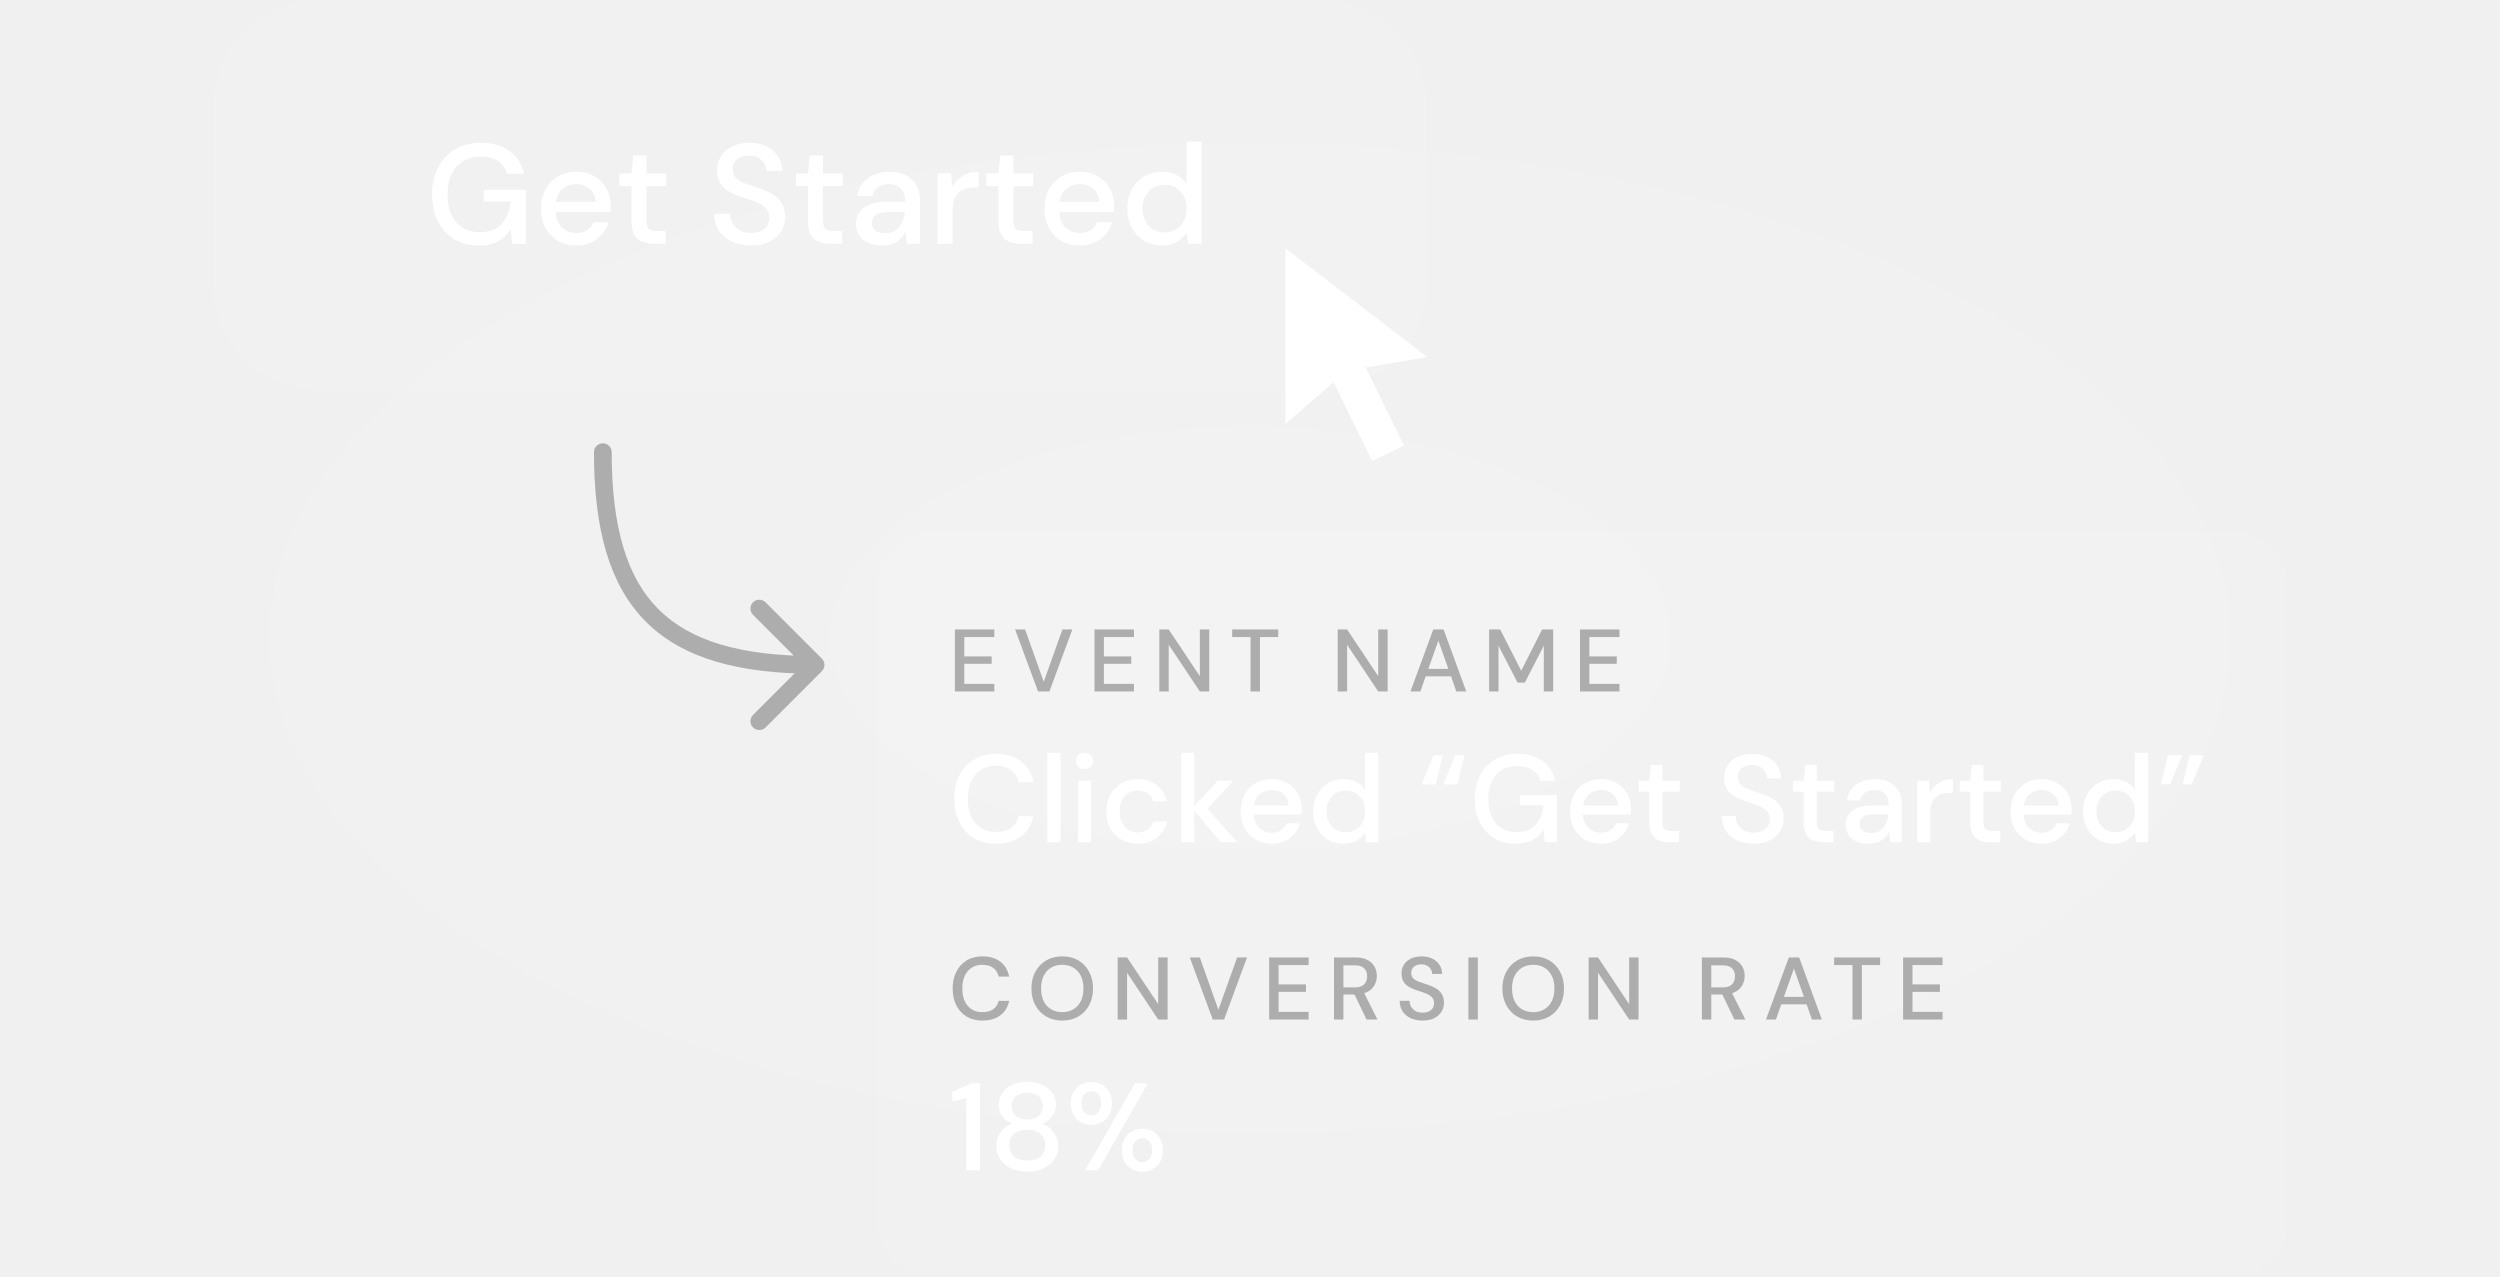
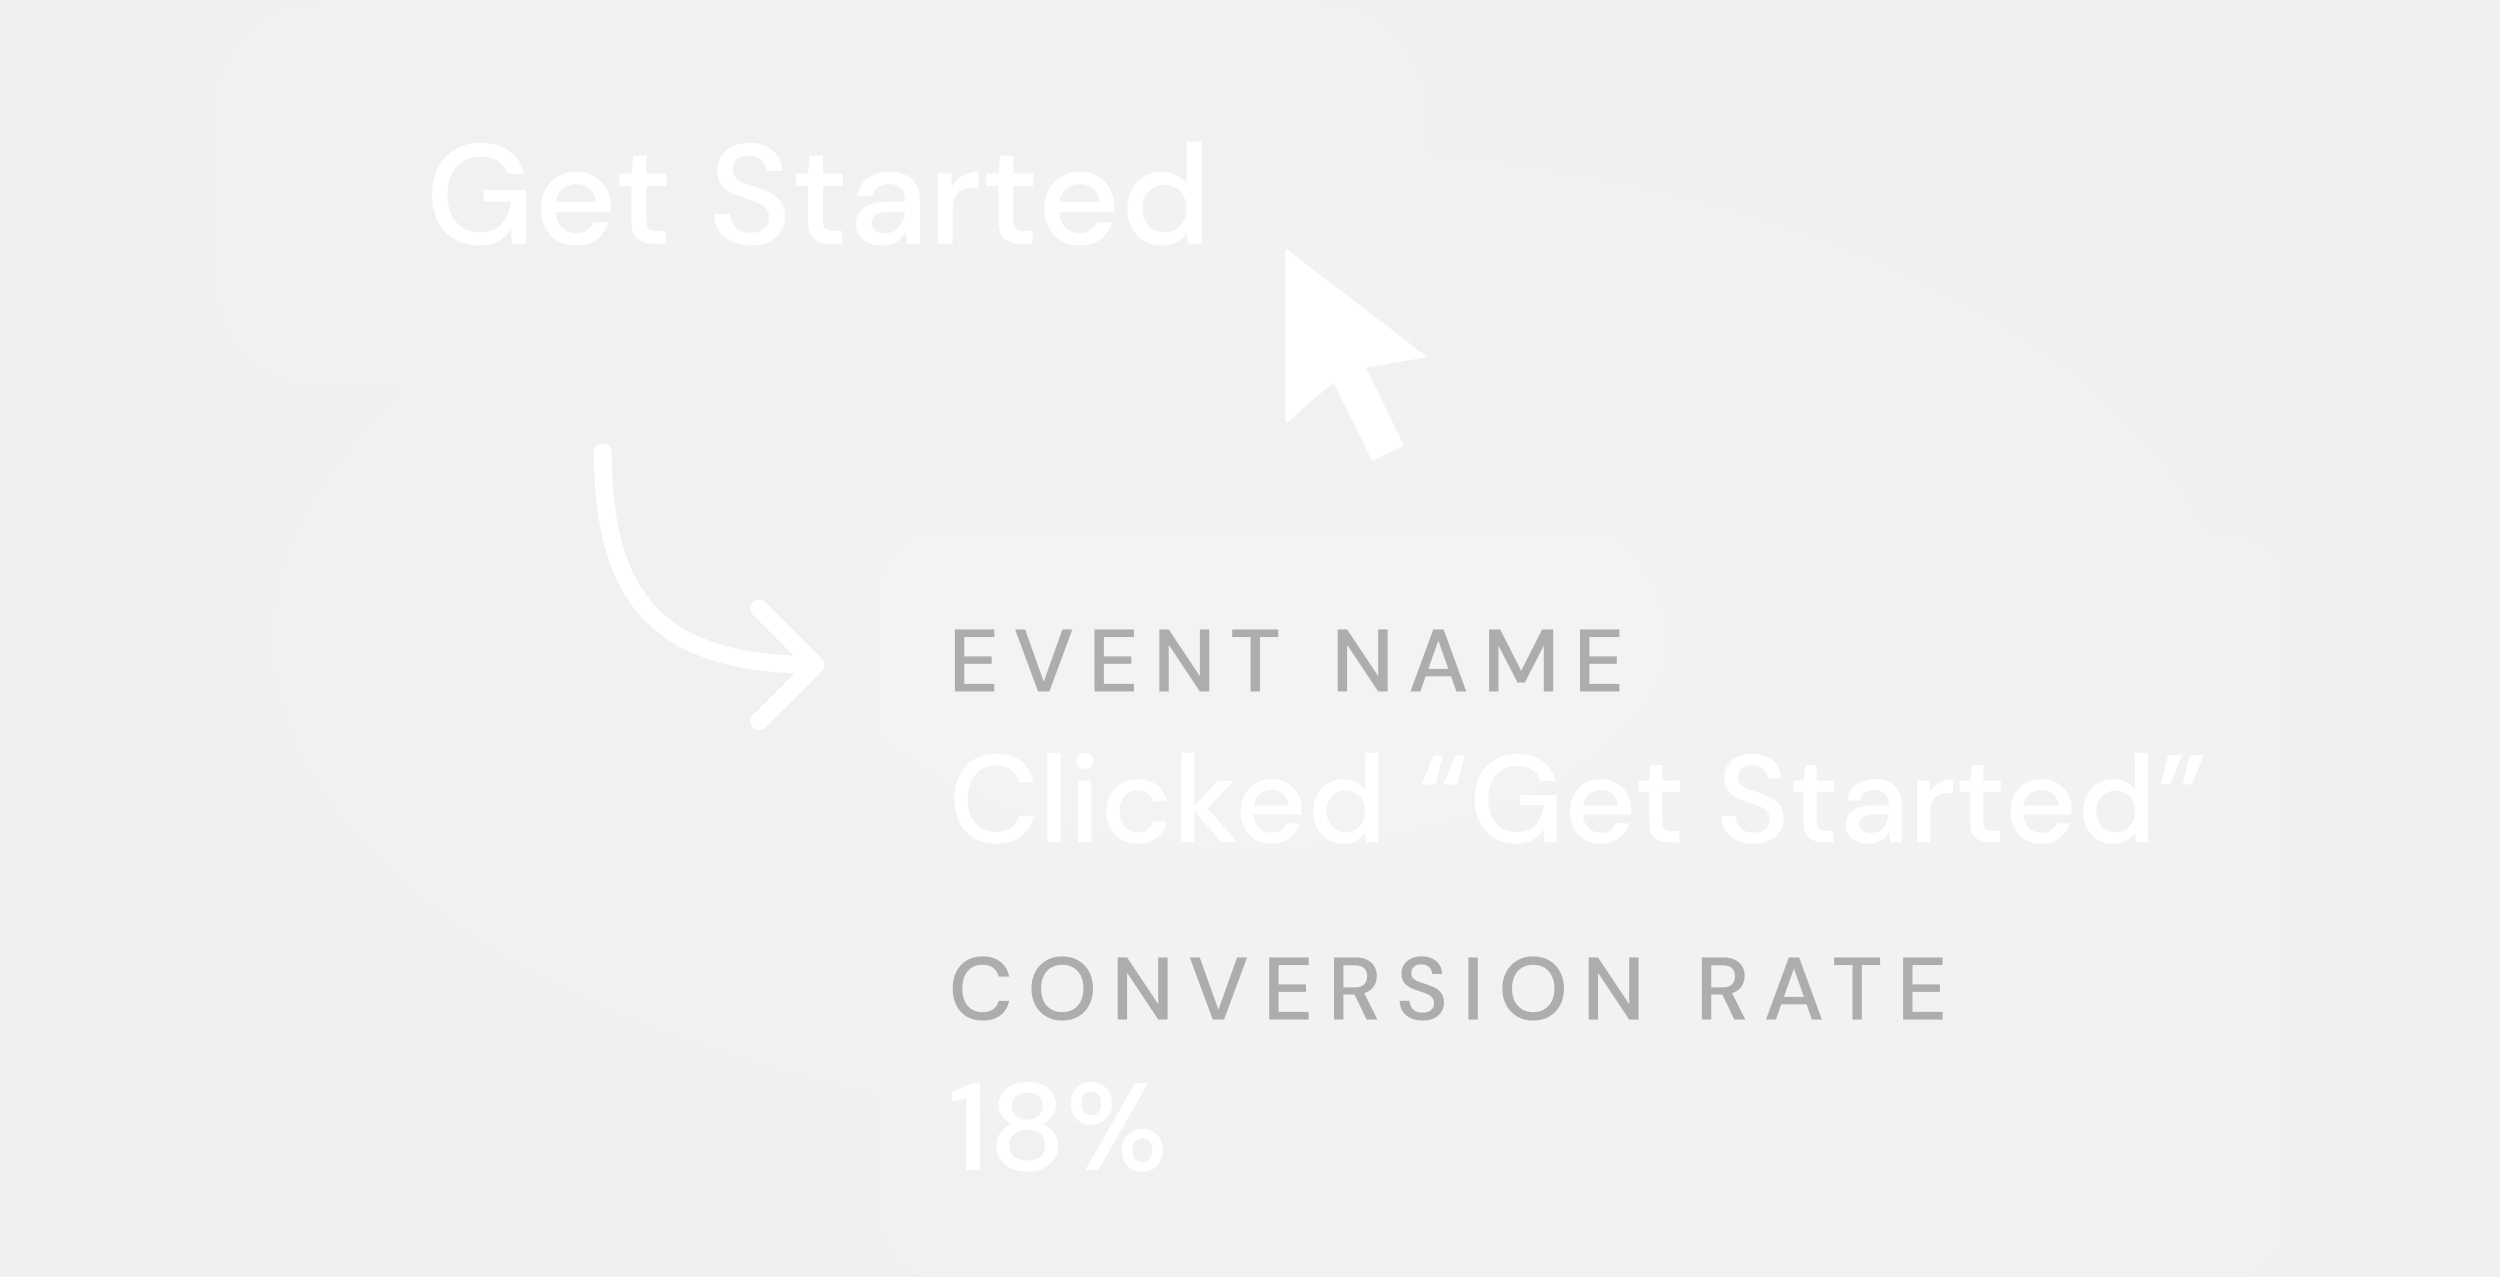
<svg xmlns="http://www.w3.org/2000/svg" width="282" height="144" fill="none">
  <path fill="url(#A)" d="M0 0h282v144H0z" />
  <g fill="#fff">
    <rect x="24" width="137" height="44" rx="12" fill-opacity=".04" />
    <path d="M54 27.692c-1.056 0-1.979-.24-2.768-.72s-1.403-1.152-1.84-2.016-.656-1.872-.656-3.024c0-1.141.224-2.149.672-3.024s1.083-1.557 1.904-2.048c.832-.501 1.813-.752 2.944-.752 1.28 0 2.347.309 3.2.928s1.408 1.472 1.664 2.56H57.2a2.47 2.47 0 0 0-1.008-1.408c-.501-.341-1.147-.512-1.936-.512-1.173 0-2.096.379-2.768 1.136s-1.008 1.803-1.008 3.136.331 2.373.992 3.12 1.541 1.12 2.64 1.12c1.109 0 1.941-.315 2.496-.944.565-.629.896-1.467.992-2.512h-3.04V21.42h4.752v6.08H57.76l-.144-1.648c-.373.587-.843 1.04-1.408 1.36s-1.301.48-2.208.48zm11.018 0c-.779 0-1.472-.171-2.08-.512a3.77 3.77 0 0 1-1.408-1.456c-.341-.619-.512-1.339-.512-2.16 0-.832.165-1.563.496-2.192a3.74 3.74 0 0 1 1.408-1.472c.608-.352 1.312-.528 2.112-.528.779 0 1.456.176 2.032.528.576.341 1.024.8 1.344 1.376s.48 1.211.48 1.904l-.016.352-.016.4h-6.176c.053.768.304 1.355.752 1.76.459.395.987.592 1.584.592.48 0 .88-.107 1.2-.32a2.02 2.02 0 0 0 .736-.896h1.696a3.58 3.58 0 0 1-1.28 1.872c-.629.501-1.413.752-2.352.752zm0-6.928a2.38 2.38 0 0 0-1.504.512c-.437.331-.704.832-.8 1.504h4.48c-.032-.619-.251-1.109-.656-1.472s-.912-.544-1.52-.544zm8.757 6.736c-.779 0-1.397-.187-1.856-.56-.459-.384-.688-1.061-.688-2.032v-3.92h-1.36v-1.424h1.36l.208-2.016h1.488v2.016h2.24v1.424h-2.24v3.92c0 .437.091.741.272.912.192.16.517.24.976.24h.912v1.44h-1.312zm10.932.192c-.821 0-1.541-.144-2.16-.432s-1.104-.699-1.456-1.232c-.341-.533-.517-1.168-.528-1.904h1.792c.011.597.219 1.104.624 1.52s.976.624 1.712.624c.651 0 1.157-.155 1.52-.464a1.53 1.53 0 0 0 .56-1.216c0-.395-.091-.715-.272-.96a1.94 1.94 0 0 0-.72-.608c-.299-.16-.645-.304-1.04-.432l-1.248-.416c-.864-.288-1.515-.661-1.952-1.12-.427-.459-.64-1.061-.64-1.808-.011-.629.133-1.179.432-1.648.309-.469.736-.832 1.28-1.088.555-.267 1.2-.4 1.936-.4.725 0 1.36.133 1.904.4.555.267.987.64 1.296 1.12.309.469.469 1.019.48 1.648h-1.792c0-.288-.075-.56-.224-.816-.149-.267-.368-.485-.656-.656s-.64-.256-1.056-.256c-.533-.011-.976.123-1.328.4-.341.277-.512.661-.512 1.152 0 .437.128.773.384 1.008s.608.432 1.056.592l1.536.528a7.63 7.63 0 0 1 1.488.656c.437.256.784.592 1.04 1.008.267.416.4.944.4 1.584 0 .565-.144 1.093-.432 1.584-.288.48-.72.875-1.296 1.184-.576.299-1.285.448-2.128.448zm8.974-.192c-.779 0-1.397-.187-1.856-.56-.459-.384-.688-1.061-.688-2.032v-3.92h-1.36v-1.424h1.36l.208-2.016h1.488v2.016h2.24v1.424h-2.24v3.92c0 .437.091.741.272.912.192.16.517.24.976.24h.912v1.44h-1.312zm5.829.192c-.672 0-1.227-.112-1.664-.336s-.763-.517-.976-.88a2.41 2.41 0 0 1-.32-1.216c0-.768.299-1.376.896-1.824s1.451-.672 2.56-.672h2.08v-.144c0-.619-.171-1.083-.512-1.392-.331-.309-.763-.464-1.296-.464-.469 0-.88.117-1.232.352-.341.224-.549.56-.624 1.008h-1.696c.053-.576.245-1.067.576-1.472.341-.416.768-.731 1.28-.944a4.3 4.3 0 0 1 1.712-.336c1.109 0 1.968.293 2.576.88.608.576.912 1.365.912 2.368v4.88h-1.472l-.144-1.36c-.224.437-.549.805-.976 1.104s-.987.448-1.68.448zm.336-1.376c.459 0 .843-.107 1.152-.32.32-.224.565-.517.736-.88a3.41 3.41 0 0 0 .336-1.2h-1.888c-.672 0-1.152.117-1.44.352-.277.235-.416.528-.416.88 0 .363.133.651.4.864.277.203.651.304 1.12.304zm5.914 1.184v-7.936h1.52l.144 1.504c.277-.523.661-.933 1.152-1.232.501-.309 1.104-.464 1.808-.464v1.776h-.464c-.47 0-.891.08-1.264.24-.363.149-.656.411-.88.784-.214.363-.32.869-.32 1.52V27.5h-1.696zm9.406 0c-.779 0-1.398-.187-1.856-.56-.459-.384-.688-1.061-.688-2.032v-3.92h-1.36v-1.424h1.36l.208-2.016h1.488v2.016h2.24v1.424h-2.24v3.92c0 .437.09.741.272.912.192.16.517.24.976.24h.912v1.44h-1.312zm6.649.192c-.778 0-1.472-.171-2.08-.512-.597-.352-1.066-.837-1.408-1.456s-.512-1.339-.512-2.16c0-.832.166-1.563.496-2.192a3.75 3.75 0 0 1 1.408-1.472c.608-.352 1.312-.528 2.112-.528.779 0 1.456.176 2.032.528.576.341 1.024.8 1.344 1.376s.48 1.211.48 1.904l-.016.352-.016.4h-6.176c.054.768.304 1.355.752 1.76.459.395.987.592 1.584.592.48 0 .88-.107 1.2-.32a2.02 2.02 0 0 0 .736-.896h1.696a3.58 3.58 0 0 1-1.28 1.872c-.629.501-1.413.752-2.352.752zm0-6.928a2.38 2.38 0 0 0-1.504.512c-.437.331-.704.832-.8 1.504h4.48c-.032-.619-.25-1.109-.656-1.472s-.912-.544-1.52-.544zm9.248 6.928c-.768 0-1.445-.181-2.032-.544a3.78 3.78 0 0 1-1.376-1.488c-.331-.629-.496-1.344-.496-2.144s.165-1.509.496-2.128c.331-.629.789-1.12 1.376-1.472.597-.363 1.28-.544 2.048-.544.629 0 1.179.123 1.648.368.48.245.853.592 1.12 1.04v-4.8h1.696V27.5h-1.52l-.176-1.232c-.256.373-.608.704-1.056.992s-1.024.432-1.728.432zm.304-1.472c.725 0 1.317-.251 1.776-.752.469-.501.704-1.147.704-1.936 0-.8-.235-1.445-.704-1.936-.459-.501-1.051-.752-1.776-.752s-1.323.251-1.792.752c-.469.491-.704 1.136-.704 1.936 0 .523.107.987.32 1.392a2.47 2.47 0 0 0 .88.96c.384.224.816.336 1.296.336zM145 28l16 12.279-6.951 1.17 4.325 8.817L154.778 52l-4.35-8.879L145 47.823V28z" />
    <rect x="99" y="60" width="159" height="84" rx="6" fill-opacity=".04" />
  </g>
  <path d="M107.71 78v-7h4.45v.86h-3.39v2.18h3.09v.84h-3.09v2.26h3.39V78h-4.45zm9.383 0l-2.59-7h1.13l2.1 5.9 2.11-5.9h1.12l-2.59 7h-1.28zm6.366 0v-7h4.45v.86h-3.39v2.18h3.09v.84h-3.09v2.26h3.39V78h-4.45zm7.313 0v-7h1.06l3.51 5.27V71h1.06v7h-1.06l-3.51-5.27V78h-1.06zm10.29 0v-6.14h-2.07V71h5.191v.86h-2.061V78h-1.06zm9.832 0v-7h1.06l3.51 5.27V71h1.06v7h-1.06l-3.51-5.27V78h-1.06zm8.201 0l2.58-7h1.16l2.56 7h-1.12l-.6-1.71h-2.86l-.6 1.71h-1.12zm2.02-2.55h2.26l-1.13-3.19-1.13 3.19zm6.856 2.55v-7h1.25l2.37 4.66 2.36-4.66h1.25v7h-1.06v-5.17l-2.14 4.17h-.82l-2.15-4.16V78h-1.06zm10.252 0v-7h4.45v.86h-3.39v2.18h3.09v.84h-3.09v2.26h3.39V78h-4.45z" fill="#adadad" />
  <path d="M112.362 95.168c-.971 0-1.811-.21-2.52-.63-.7-.429-1.241-1.022-1.624-1.778-.383-.765-.574-1.647-.574-2.646 0-1.008.191-1.89.574-2.646.383-.765.924-1.363 1.624-1.792.709-.429 1.549-.644 2.52-.644 1.148 0 2.086.28 2.814.84s1.19 1.344 1.386 2.352h-1.652c-.131-.569-.411-1.022-.84-1.358s-1.003-.504-1.722-.504c-.98 0-1.755.336-2.324 1.008-.569.663-.854 1.577-.854 2.744 0 1.157.285 2.067.854 2.73s1.344.994 2.324.994c.719 0 1.293-.159 1.722-.476s.709-.751.84-1.302h1.652c-.196.971-.658 1.731-1.386 2.282s-1.666.826-2.814.826zm5.775-.168V84.92h1.484V95h-1.484zm4.204-8.26c-.28 0-.514-.084-.7-.252a.89.89 0 0 1-.266-.658c0-.261.088-.476.266-.644.186-.177.42-.266.7-.266s.508.089.686.266a.83.83 0 0 1 .28.644c0 .261-.094.481-.28.658-.178.168-.406.252-.686.252zm-.742 8.26v-6.944h1.484V95h-1.484zm6.733.168c-.682 0-1.293-.154-1.834-.462a3.37 3.37 0 0 1-1.26-1.274c-.299-.551-.448-1.185-.448-1.904s.149-1.349.448-1.89c.308-.551.728-.98 1.26-1.288.541-.308 1.152-.462 1.834-.462.858 0 1.577.224 2.156.672a3.02 3.02 0 0 1 1.134 1.82h-1.554c-.094-.383-.299-.681-.616-.896s-.691-.322-1.12-.322a1.91 1.91 0 0 0-1.008.28 1.92 1.92 0 0 0-.742.798c-.187.345-.28.775-.28 1.288s.093.947.28 1.302c.186.345.434.611.742.798a1.91 1.91 0 0 0 1.008.28c.429 0 .802-.107 1.12-.322a1.47 1.47 0 0 0 .616-.91h1.554c-.159.747-.532 1.349-1.12 1.806s-1.312.686-2.17.686zm4.899-.168V84.92h1.484v6.006l2.66-2.87h1.778l-2.954 3.15L139.587 95h-1.876l-2.996-3.556V95h-1.484zm10.221.168c-.682 0-1.288-.149-1.82-.448-.523-.308-.934-.733-1.232-1.274s-.448-1.171-.448-1.89c0-.728.144-1.367.434-1.918.298-.551.709-.98 1.232-1.288.532-.308 1.148-.462 1.848-.462.681 0 1.274.154 1.778.462.504.299.896.7 1.176 1.204s.42 1.059.42 1.666l-.014.308-.014.35h-5.404c.046.672.266 1.185.658 1.54a2.06 2.06 0 0 0 1.386.518c.42 0 .77-.093 1.05-.28a1.77 1.77 0 0 0 .644-.784h1.484c-.187.653-.56 1.199-1.12 1.638-.551.439-1.237.658-2.058.658zm0-6.062c-.495 0-.934.149-1.316.448-.383.289-.616.728-.7 1.316h3.92c-.028-.541-.22-.971-.574-1.288s-.798-.476-1.33-.476zm8.091 6.062c-.672 0-1.264-.159-1.778-.476s-.914-.751-1.204-1.302-.434-1.176-.434-1.876.145-1.321.434-1.862c.29-.551.691-.98 1.204-1.288.523-.317 1.12-.476 1.792-.476.551 0 1.032.107 1.442.322.42.215.747.518.98.91v-4.2h1.484V95h-1.33l-.154-1.078c-.224.327-.532.616-.924.868s-.896.378-1.512.378zm.266-1.288c.635 0 1.153-.219 1.554-.658.411-.439.616-1.003.616-1.694 0-.7-.205-1.265-.616-1.694-.401-.439-.919-.658-1.554-.658s-1.157.219-1.568.658c-.41.429-.616.994-.616 1.694 0 .457.094.863.28 1.218s.444.635.77.84c.336.196.714.294 1.134.294zm8.549-5.39l1.344-3.29h1.036l-.784 3.29h-1.596zm2.45 0l1.344-3.29h1.036l-.784 3.29h-1.596zm8.149 6.678c-.924 0-1.731-.21-2.422-.63s-1.227-1.008-1.61-1.764-.574-1.638-.574-2.646c0-.999.196-1.881.588-2.646a4.35 4.35 0 0 1 1.666-1.792c.728-.439 1.587-.658 2.576-.658 1.12 0 2.053.271 2.8.812s1.232 1.288 1.456 2.24h-1.68c-.149-.523-.443-.933-.882-1.232s-1.003-.448-1.694-.448c-1.027 0-1.834.331-2.422.994s-.882 1.577-.882 2.744.289 2.077.868 2.73 1.349.98 2.31.98c.971 0 1.699-.275 2.184-.826.495-.551.784-1.283.868-2.198h-2.66V89.68h4.158V95h-1.358l-.126-1.442a3.49 3.49 0 0 1-1.232 1.19c-.495.28-1.139.42-1.932.42zm9.641 0c-.681 0-1.288-.149-1.82-.448a3.3 3.3 0 0 1-1.232-1.274c-.299-.541-.448-1.171-.448-1.89 0-.728.145-1.367.434-1.918.299-.551.709-.98 1.232-1.288.532-.308 1.148-.462 1.848-.462.681 0 1.274.154 1.778.462.504.299.896.7 1.176 1.204s.42 1.059.42 1.666l-.014.308-.014.35h-5.404c.047.672.266 1.185.658 1.54a2.06 2.06 0 0 0 1.386.518c.42 0 .77-.093 1.05-.28a1.77 1.77 0 0 0 .644-.784h1.484c-.187.653-.56 1.199-1.12 1.638-.551.439-1.237.658-2.058.658zm0-6.062a2.08 2.08 0 0 0-1.316.448c-.383.289-.616.728-.7 1.316h3.92c-.028-.541-.219-.971-.574-1.288s-.798-.476-1.33-.476zM188.26 95c-.681 0-1.223-.163-1.624-.49-.401-.336-.602-.929-.602-1.778v-3.43h-1.19v-1.246h1.19l.182-1.764h1.302v1.764h1.96v1.246h-1.96v3.43c0 .383.079.649.238.798.168.14.453.21.854.21h.798V95h-1.148zm9.566.168c-.719 0-1.349-.126-1.89-.378s-.966-.611-1.274-1.078c-.299-.467-.453-1.022-.462-1.666h1.568c.009.523.191.966.546 1.33s.854.546 1.498.546c.569 0 1.012-.135 1.33-.406a1.34 1.34 0 0 0 .49-1.064c0-.345-.08-.625-.238-.84-.15-.215-.36-.392-.63-.532-.262-.14-.565-.266-.91-.378l-1.092-.364c-.756-.252-1.326-.579-1.708-.98-.374-.401-.56-.929-.56-1.582-.01-.551.116-1.031.378-1.442.27-.411.644-.728 1.12-.952.485-.233 1.05-.35 1.694-.35.634 0 1.19.117 1.666.35.485.233.863.56 1.134.98.27.411.41.891.42 1.442h-1.568a1.4 1.4 0 0 0-.196-.714 1.54 1.54 0 0 0-.574-.574c-.252-.149-.56-.224-.924-.224-.467-.009-.854.107-1.162.35-.299.243-.448.579-.448 1.008 0 .383.112.677.336.882s.532.378.924.518l1.344.462a6.7 6.7 0 0 1 1.302.574c.382.224.686.518.91.882.233.364.35.826.35 1.386a2.69 2.69 0 0 1-.378 1.386c-.252.42-.63.765-1.134 1.036-.504.261-1.125.392-1.862.392zm7.852-.168c-.681 0-1.223-.163-1.624-.49-.401-.336-.602-.929-.602-1.778v-3.43h-1.19v-1.246h1.19l.182-1.764h1.302v1.764h1.96v1.246h-1.96v3.43c0 .383.079.649.238.798.168.14.453.21.854.21h.798V95h-1.148zm5.1.168c-.588 0-1.073-.098-1.456-.294s-.667-.453-.854-.77c-.186-.327-.28-.681-.28-1.064a1.89 1.89 0 0 1 .784-1.596c.523-.392 1.27-.588 2.24-.588h1.82v-.126c0-.541-.149-.947-.448-1.218-.289-.271-.667-.406-1.134-.406-.41 0-.77.103-1.078.308-.298.196-.48.49-.546.882h-1.484c.047-.504.215-.933.504-1.288.299-.364.672-.639 1.12-.826.458-.196.957-.294 1.498-.294.971 0 1.722.257 2.254.77.532.504.798 1.195.798 2.072V95h-1.288l-.126-1.19a2.63 2.63 0 0 1-.854.966c-.373.261-.863.392-1.47.392zm.294-1.204c.402 0 .738-.093 1.008-.28.28-.196.495-.453.644-.77.159-.317.257-.667.294-1.05h-1.652c-.588 0-1.008.103-1.26.308a.97.97 0 0 0-.364.77c0 .317.117.569.35.756.243.177.57.266.98.266zM216.247 95v-6.944h1.33l.126 1.316c.242-.457.578-.817 1.008-1.078.438-.271.966-.406 1.582-.406v1.554h-.406c-.411 0-.78.07-1.106.21-.318.131-.574.359-.77.686-.187.317-.28.761-.28 1.33V95h-1.484zm8.23 0c-.681 0-1.223-.163-1.624-.49-.401-.336-.602-.929-.602-1.778v-3.43h-1.19v-1.246h1.19l.182-1.764h1.302v1.764h1.96v1.246h-1.96v3.43c0 .383.079.649.238.798.168.14.453.21.854.21h.798V95h-1.148zm5.818.168c-.681 0-1.288-.149-1.82-.448-.522-.308-.933-.733-1.232-1.274s-.448-1.171-.448-1.89c0-.728.145-1.367.434-1.918a3.28 3.28 0 0 1 1.232-1.288c.532-.308 1.148-.462 1.848-.462.682 0 1.274.154 1.778.462.504.299.896.7 1.176 1.204s.42 1.059.42 1.666l-.014.308-.014.35h-5.404c.047.672.266 1.185.658 1.54.402.345.864.518 1.386.518.42 0 .77-.093 1.05-.28.29-.196.504-.457.644-.784h1.484c-.186.653-.56 1.199-1.12 1.638-.55.439-1.236.658-2.058.658zm0-6.062a2.08 2.08 0 0 0-1.316.448c-.382.289-.616.728-.7 1.316h3.92c-.028-.541-.219-.971-.574-1.288s-.798-.476-1.33-.476zm8.092 6.062c-.672 0-1.265-.159-1.778-.476s-.915-.751-1.204-1.302-.434-1.176-.434-1.876.145-1.321.434-1.862c.289-.551.691-.98 1.204-1.288.523-.317 1.12-.476 1.792-.476.551 0 1.031.107 1.442.322.42.215.747.518.98.91v-4.2h1.484V95h-1.33l-.154-1.078c-.224.327-.532.616-.924.868s-.896.378-1.512.378zm.266-1.288c.635 0 1.153-.219 1.554-.658.411-.439.616-1.003.616-1.694 0-.7-.205-1.265-.616-1.694-.401-.439-.919-.658-1.554-.658s-1.157.219-1.568.658c-.411.429-.616.994-.616 1.694 0 .457.093.863.28 1.218s.443.635.77.84c.336.196.714.294 1.134.294zm7.555-5.404l.784-3.29h1.596l-1.358 3.29h-1.022zm-2.45 0l.784-3.29h1.61l-1.358 3.29h-1.036z" fill="#fff" />
  <path d="M110.83 115.12c-.693 0-1.293-.15-1.8-.45-.5-.307-.887-.73-1.16-1.27-.273-.547-.41-1.177-.41-1.89 0-.72.137-1.35.41-1.89a3.08 3.08 0 0 1 1.16-1.28c.507-.307 1.107-.46 1.8-.46.82 0 1.49.2 2.01.6s.85.96.99 1.68h-1.18c-.093-.407-.293-.73-.6-.97s-.717-.36-1.23-.36c-.7 0-1.253.24-1.66.72-.407.473-.61 1.127-.61 1.96 0 .827.203 1.477.61 1.95s.96.71 1.66.71c.513 0 .923-.113 1.23-.34s.507-.537.6-.93h1.18c-.14.693-.47 1.237-.99 1.63s-1.19.59-2.01.59zm8.995 0c-.693 0-1.3-.153-1.82-.46a3.24 3.24 0 0 1-1.22-1.27c-.293-.547-.44-1.177-.44-1.89s.147-1.34.44-1.88a3.22 3.22 0 0 1 1.22-1.28c.52-.307 1.127-.46 1.82-.46s1.3.153 1.82.46.923.733 1.21 1.28c.293.54.44 1.167.44 1.88s-.147 1.343-.44 1.89c-.287.54-.69.963-1.21 1.27s-1.127.46-1.82.46zm0-.95c.48 0 .897-.107 1.25-.32.36-.213.64-.52.84-.92s.3-.877.3-1.43-.1-1.03-.3-1.43-.48-.707-.84-.92c-.353-.213-.77-.32-1.25-.32s-.9.107-1.26.32-.64.52-.84.92c-.193.4-.29.877-.29 1.43s.097 1.03.29 1.43c.2.4.48.707.84.92s.78.32 1.26.32zm6.251.83v-7h1.06l3.51 5.27V108h1.06v7h-1.06l-3.51-5.27V115h-1.06zm10.721 0l-2.59-7h1.13l2.1 5.9 2.11-5.9h1.12l-2.59 7h-1.28zm6.366 0v-7h4.45v.86h-3.39v2.18h3.09v.84h-3.09v2.26h3.39v.86h-4.45zm7.313 0v-7h2.41c.553 0 1.006.093 1.36.28.36.187.626.44.8.76.173.313.26.663.26 1.05 0 .433-.117.827-.35 1.18-.227.353-.584.607-1.07.76l1.49 2.97h-1.23l-1.36-2.82h-1.25V115h-1.06zm1.06-3.62h1.29c.48 0 .83-.117 1.05-.35.226-.233.34-.537.34-.91s-.11-.67-.33-.89c-.22-.227-.577-.34-1.07-.34h-1.28v2.49zm8.934 3.74c-.514 0-.964-.09-1.35-.27a2.15 2.15 0 0 1-.91-.77c-.214-.333-.324-.73-.33-1.19H159a1.34 1.34 0 0 0 .39.95c.253.26.61.39 1.07.39.406 0 .723-.097.95-.29.233-.2.35-.453.35-.76 0-.247-.057-.447-.17-.6a1.22 1.22 0 0 0-.45-.38c-.187-.1-.404-.19-.65-.27l-.78-.26c-.54-.18-.947-.413-1.22-.7-.267-.287-.4-.663-.4-1.13-.007-.393.083-.737.27-1.03.193-.293.46-.52.8-.68.346-.167.75-.25 1.21-.25.453 0 .85.083 1.19.25.346.167.616.4.81.7.193.293.293.637.3 1.03h-1.12a1 1 0 0 0-.14-.51c-.094-.167-.23-.303-.41-.41a1.27 1.27 0 0 0-.66-.16c-.334-.007-.61.077-.83.25-.214.173-.32.413-.32.72 0 .273.08.483.24.63s.38.27.66.37l.96.33c.346.113.656.25.93.41s.49.37.65.63c.166.26.25.59.25.99 0 .353-.09.683-.27.99-.18.3-.45.547-.81.74-.36.187-.804.28-1.33.28zm5.169-.12v-7h1.06v7h-1.06zm7.31.12c-.693 0-1.3-.153-1.82-.46a3.24 3.24 0 0 1-1.22-1.27c-.293-.547-.44-1.177-.44-1.89s.147-1.34.44-1.88a3.22 3.22 0 0 1 1.22-1.28c.52-.307 1.127-.46 1.82-.46s1.3.153 1.82.46.923.733 1.21 1.28c.293.54.44 1.167.44 1.88s-.147 1.343-.44 1.89c-.287.54-.69.963-1.21 1.27s-1.127.46-1.82.46zm0-.95c.48 0 .897-.107 1.25-.32.36-.213.64-.52.84-.92s.3-.877.3-1.43-.1-1.03-.3-1.43-.48-.707-.84-.92c-.353-.213-.77-.32-1.25-.32s-.9.107-1.26.32-.64.52-.84.92c-.193.4-.29.877-.29 1.43s.097 1.03.29 1.43c.2.4.48.707.84.92s.78.32 1.26.32zm6.251.83v-7h1.06l3.51 5.27V108h1.06v7h-1.06l-3.51-5.27V115h-1.06zm12.77 0v-7h2.41c.553 0 1.007.093 1.36.28.36.187.627.44.8.76.173.313.26.663.26 1.05 0 .433-.117.827-.35 1.18-.227.353-.583.607-1.07.76l1.49 2.97h-1.23l-1.36-2.82h-1.25V115h-1.06zm1.06-3.62h1.29c.48 0 .83-.117 1.05-.35.227-.233.34-.537.34-.91s-.11-.67-.33-.89c-.22-.227-.577-.34-1.07-.34h-1.28v2.49zm6.174 3.62l2.58-7h1.16l2.56 7h-1.12l-.6-1.71h-2.86l-.6 1.71h-1.12zm2.02-2.55h2.26l-1.13-3.19-1.13 3.19zm7.735 2.55v-6.14h-2.07V108h5.19v.86h-2.06V115h-1.06zm5.712 0v-7h4.45v.86h-3.39v2.18h3.09v.84h-3.09v2.26h3.39v.86h-4.45z" fill="#adadad" />
  <path d="M109.002 132v-8.12l-1.582.364v-1.092l2.17-.952h.952v9.8h-1.54zm6.877.168c-.653 0-1.246-.117-1.778-.35-.523-.243-.943-.579-1.26-1.008-.308-.429-.462-.933-.462-1.512a2.69 2.69 0 0 1 .49-1.582 2.49 2.49 0 0 1 1.33-.952c-.495-.196-.877-.481-1.148-.854-.271-.383-.406-.803-.406-1.26 0-.476.126-.91.378-1.302.252-.401.616-.719 1.092-.952.485-.243 1.073-.364 1.764-.364s1.274.121 1.75.364c.485.233.854.551 1.106.952.252.392.378.826.378 1.302 0 .448-.14.868-.42 1.26-.271.383-.653.667-1.148.854.551.177.989.499 1.316.966a2.58 2.58 0 0 1 .504 1.568c0 .579-.154 1.083-.462 1.512s-.728.765-1.26 1.008c-.523.233-1.111.35-1.764.35zm0-5.88c.541 0 .966-.14 1.274-.42.317-.28.476-.639.476-1.078 0-.495-.154-.873-.462-1.134s-.737-.392-1.288-.392-.98.131-1.288.392-.462.639-.462 1.134a1.39 1.39 0 0 0 .462 1.078c.308.28.737.42 1.288.42zm0 4.62c.672 0 1.176-.159 1.512-.476.336-.327.504-.742.504-1.246 0-.56-.182-.989-.546-1.288-.355-.308-.845-.462-1.47-.462s-1.12.154-1.484.462c-.364.299-.546.728-.546 1.288 0 .504.168.919.504 1.246.345.317.854.476 1.526.476zm7.226-4.032c-.439 0-.836-.098-1.19-.294-.346-.196-.621-.471-.826-.826-.206-.364-.308-.798-.308-1.302 0-.495.102-.919.308-1.274.205-.364.485-.644.84-.84s.751-.294 1.19-.294c.429 0 .816.098 1.162.294.354.196.634.476.84.84.205.355.308.779.308 1.274 0 .504-.103.938-.308 1.302a2.17 2.17 0 0 1-.84.826c-.346.196-.738.294-1.176.294zm-.7 5.124l5.614-9.8h1.456l-5.6 9.8h-1.47zm.7-6.188a1.03 1.03 0 0 0 .77-.336c.224-.233.336-.574.336-1.022s-.108-.784-.322-1.008c-.215-.233-.476-.35-.784-.35-.299 0-.56.117-.784.35-.224.224-.336.56-.336 1.008s.107.789.322 1.022a1.09 1.09 0 0 0 .798.336zm5.754 6.356c-.439 0-.836-.098-1.19-.294-.346-.196-.621-.471-.826-.826-.206-.364-.308-.798-.308-1.302 0-.495.102-.924.308-1.288s.485-.644.84-.84.751-.294 1.19-.294c.429 0 .816.098 1.162.294.354.196.634.476.84.84s.308.793.308 1.288c0 .504-.103.938-.308 1.302a2.17 2.17 0 0 1-.84.826c-.346.196-.738.294-1.176.294zm0-1.078a1.03 1.03 0 0 0 .77-.336c.224-.224.336-.56.336-1.008s-.108-.784-.322-1.008c-.215-.233-.476-.35-.784-.35-.299 0-.56.117-.784.35-.224.224-.336.56-.336 1.008s.107.784.322 1.008a1.09 1.09 0 0 0 .798.336z" fill="#fff" />
-   <path d="M69 51a1 1 0 1 0-2 0h2zm23.707 24.707a1 1 0 0 0 0-1.414l-6.364-6.364a1 1 0 0 0-1.414 1.414L90.586 75l-5.657 5.657a1 1 0 0 0 1.414 1.414l6.364-6.364zM67 51c0 8.67 1.728 14.999 5.864 19.136S83.33 76 92 76v-2c-8.473 0-14.144-1.701-17.722-5.278S69 59.473 69 51h-2z" fill="#adadad" />
+   <path d="M69 51a1 1 0 1 0-2 0h2zm23.707 24.707a1 1 0 0 0 0-1.414l-6.364-6.364a1 1 0 0 0-1.414 1.414L90.586 75l-5.657 5.657a1 1 0 0 0 1.414 1.414l6.364-6.364zM67 51c0 8.67 1.728 14.999 5.864 19.136S83.33 76 92 76v-2c-8.473 0-14.144-1.701-17.722-5.278S69 59.473 69 51h-2z" fill="#fff" />
  <defs>
    <radialGradient id="A" cx="0" cy="0" r="1" gradientUnits="userSpaceOnUse" gradientTransform="translate(141 72) rotate(90) scale(72 141)">
      <stop stop-color="#fff" stop-opacity=".15" />
      <stop offset="1" stop-color="#fff" stop-opacity="0" />
    </radialGradient>
  </defs>
</svg>
